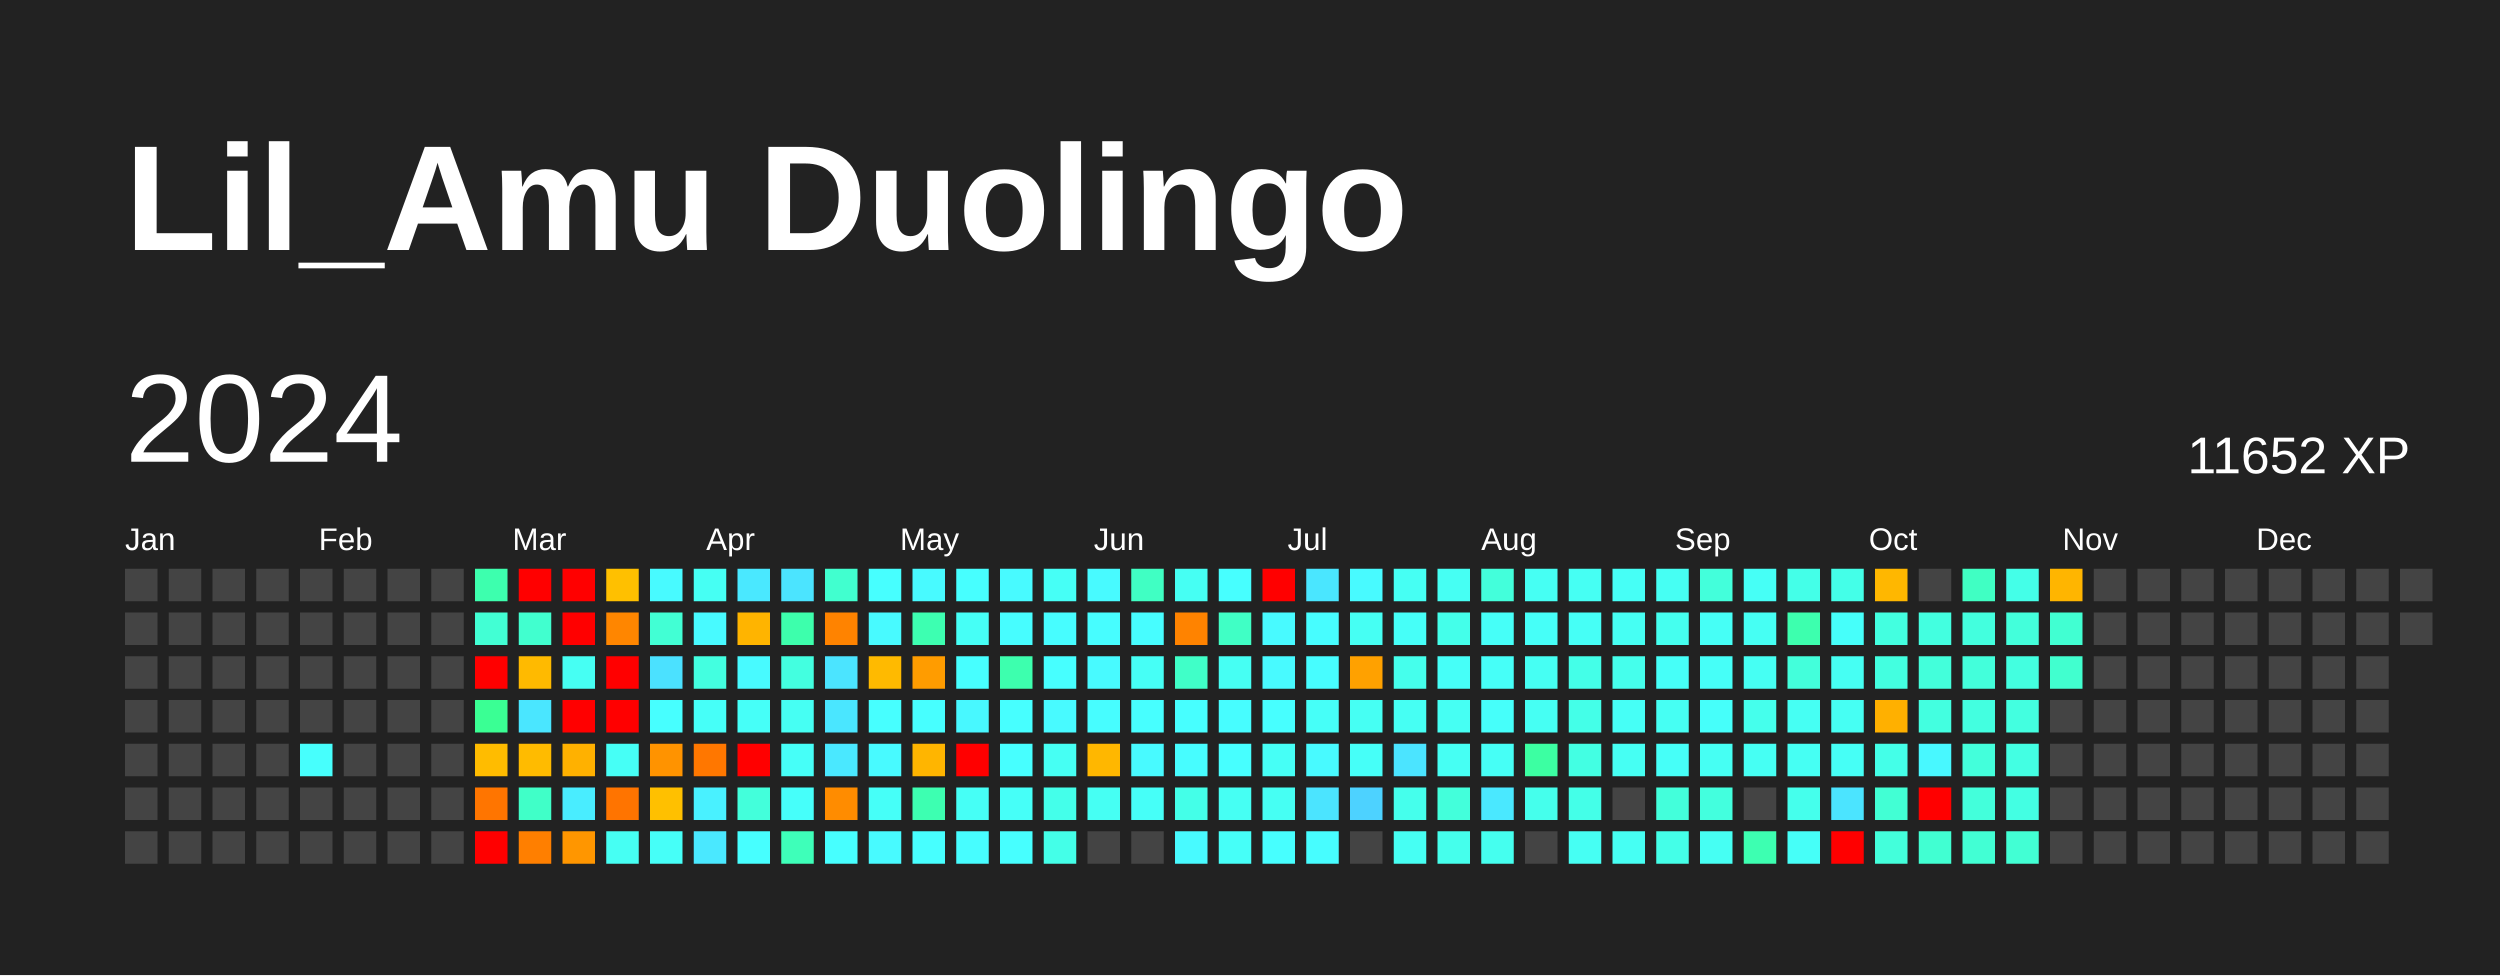
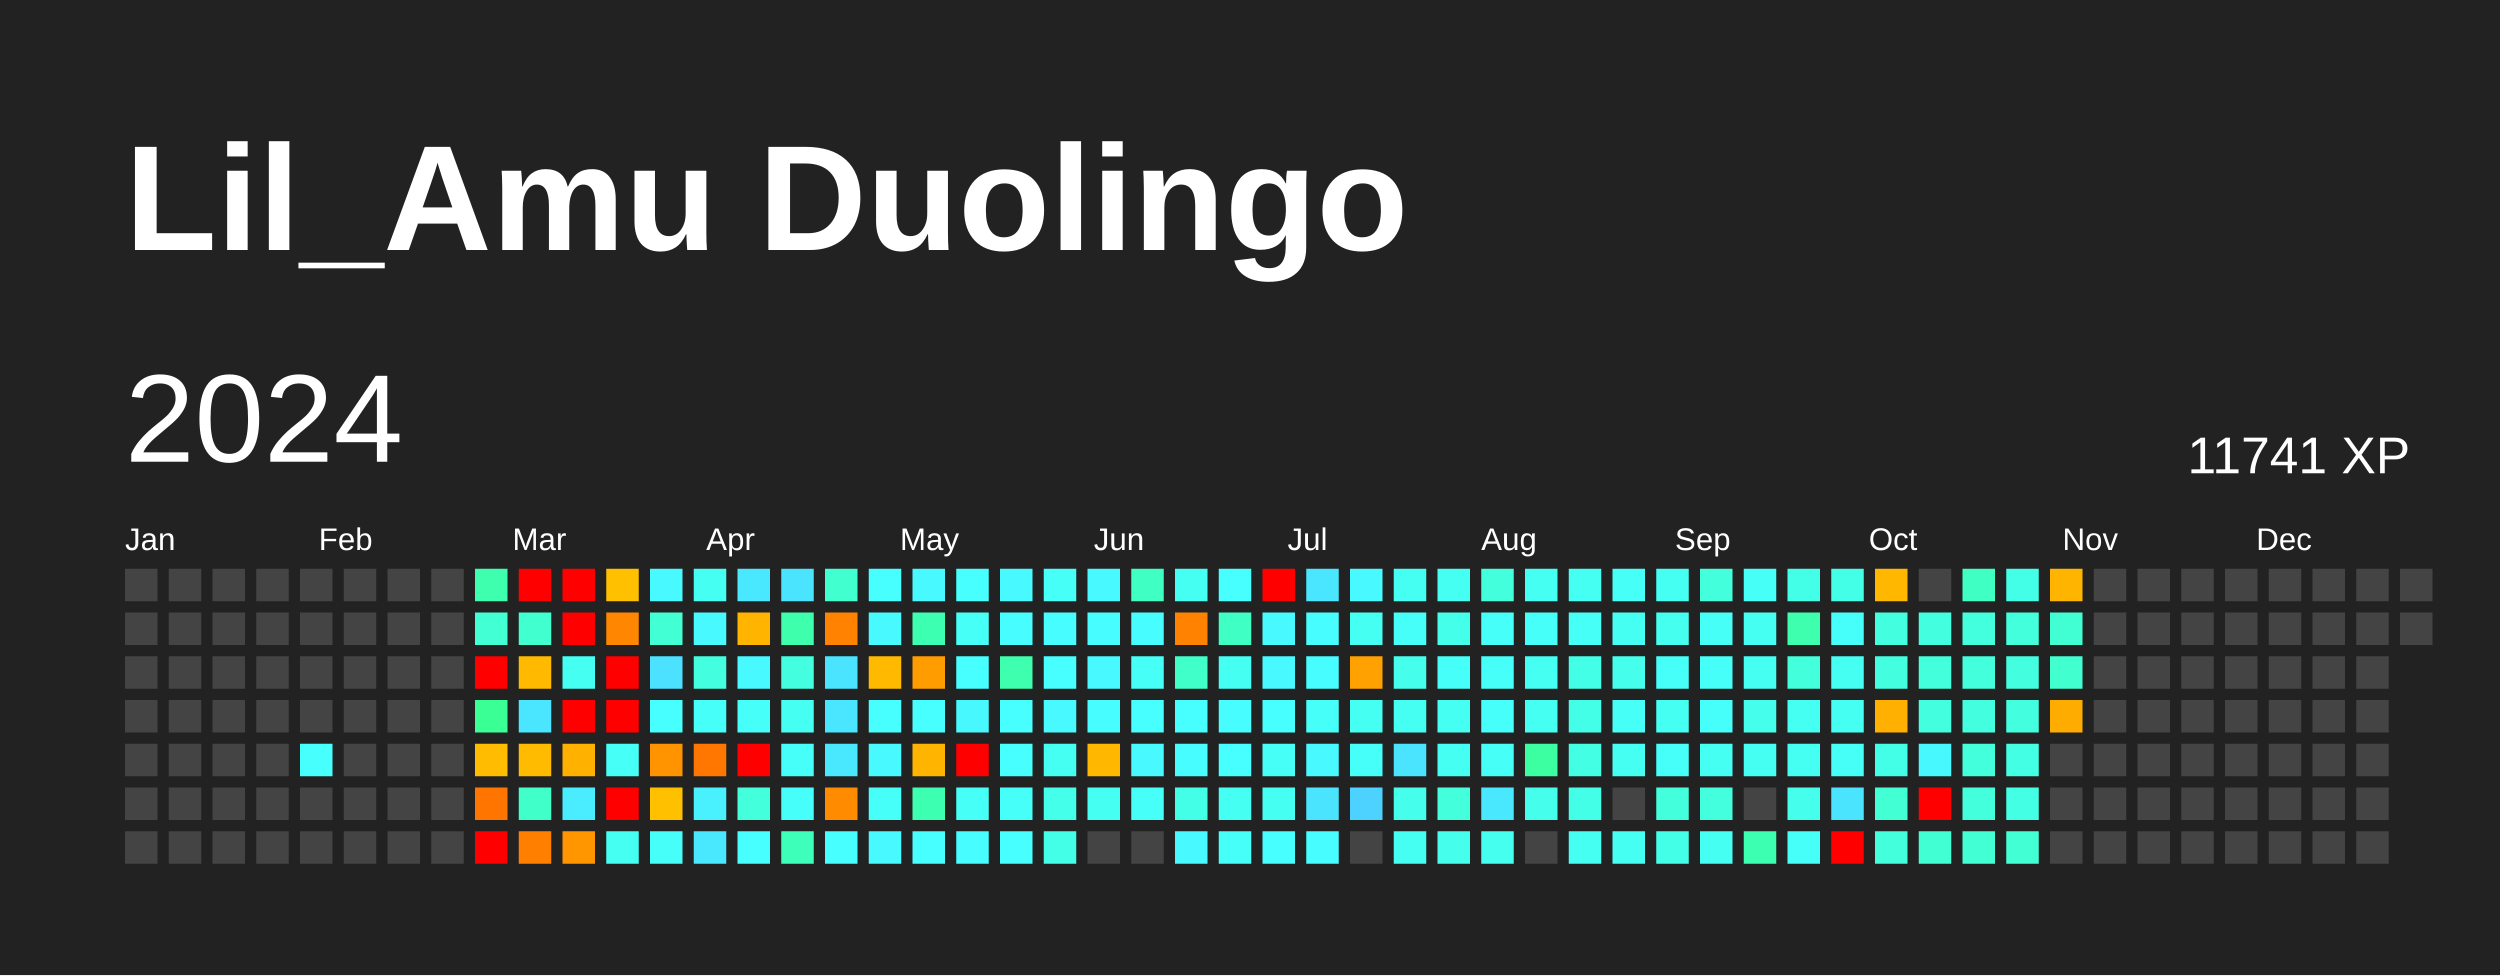
<svg xmlns="http://www.w3.org/2000/svg" baseProfile="full" height="78mm" version="1.1" viewBox="0,0,200,78" width="200mm">
  <defs />
  <rect fill="#222222" height="78" width="200" x="0" y="0" />
  <text fill="#FFFFFF" style="font-size:12px; font-family:Arial; font-weight:bold;" x="10" y="20">Lil_Amu Duolingo</text>
  <text dominant-baseline="hanging" fill="#FFFFFF" style="font-size:10.0px; font-family:Arial;" x="10" y="30">2024</text>
-   <text dominant-baseline="hanging" fill="#FFFFFF" style="font-size:4.125px; font-family:Arial;" x="175" y="35">11652 XP</text>
+   <text dominant-baseline="hanging" fill="#FFFFFF" style="font-size:4.125px; font-family:Arial;" x="175" y="35">11741 XP</text>
  <text fill="#FFFFFF" style="font-size:2.5px; font-family:Arial" x="10.0" y="44">Jan</text>
  <text fill="#FFFFFF" style="font-size:2.5px; font-family:Arial" x="25.5" y="44">Feb</text>
  <text fill="#FFFFFF" style="font-size:2.5px; font-family:Arial" x="41.0" y="44">Mar</text>
  <text fill="#FFFFFF" style="font-size:2.5px; font-family:Arial" x="56.5" y="44">Apr</text>
  <text fill="#FFFFFF" style="font-size:2.5px; font-family:Arial" x="72.0" y="44">May</text>
  <text fill="#FFFFFF" style="font-size:2.5px; font-family:Arial" x="87.5" y="44">Jun</text>
  <text fill="#FFFFFF" style="font-size:2.5px; font-family:Arial" x="103.0" y="44">Jul</text>
  <text fill="#FFFFFF" style="font-size:2.5px; font-family:Arial" x="118.5" y="44">Aug</text>
  <text fill="#FFFFFF" style="font-size:2.5px; font-family:Arial" x="134.0" y="44">Sep</text>
  <text fill="#FFFFFF" style="font-size:2.5px; font-family:Arial" x="149.5" y="44">Oct</text>
  <text fill="#FFFFFF" style="font-size:2.5px; font-family:Arial" x="165.0" y="44">Nov</text>
  <text fill="#FFFFFF" style="font-size:2.5px; font-family:Arial" x="180.5" y="44">Dec</text>
  <rect fill="#444444" height="2.6" width="2.6" x="10.0" y="45.5" />
  <rect fill="#444444" height="2.6" width="2.6" x="10.0" y="49.0" />
  <rect fill="#444444" height="2.6" width="2.6" x="10.0" y="52.5" />
  <rect fill="#444444" height="2.6" width="2.6" x="10.0" y="56.0" />
  <rect fill="#444444" height="2.6" width="2.6" x="10.0" y="59.5" />
  <rect fill="#444444" height="2.6" width="2.6" x="10.0" y="63.0" />
  <rect fill="#444444" height="2.6" width="2.6" x="10.0" y="66.5" />
  <rect fill="#444444" height="2.6" width="2.6" x="13.5" y="45.5" />
  <rect fill="#444444" height="2.6" width="2.6" x="13.5" y="49.0" />
  <rect fill="#444444" height="2.6" width="2.6" x="13.5" y="52.5" />
  <rect fill="#444444" height="2.6" width="2.6" x="13.5" y="56.0" />
  <rect fill="#444444" height="2.6" width="2.6" x="13.5" y="59.5" />
  <rect fill="#444444" height="2.6" width="2.6" x="13.5" y="63.0" />
  <rect fill="#444444" height="2.6" width="2.6" x="13.5" y="66.5" />
  <rect fill="#444444" height="2.6" width="2.6" x="17.0" y="45.5" />
  <rect fill="#444444" height="2.6" width="2.6" x="17.0" y="49.0" />
  <rect fill="#444444" height="2.6" width="2.6" x="17.0" y="52.5" />
  <rect fill="#444444" height="2.6" width="2.6" x="17.0" y="56.0" />
  <rect fill="#444444" height="2.6" width="2.6" x="17.0" y="59.5" />
  <rect fill="#444444" height="2.6" width="2.6" x="17.0" y="63.0" />
  <rect fill="#444444" height="2.6" width="2.6" x="17.0" y="66.5" />
  <rect fill="#444444" height="2.6" width="2.6" x="20.5" y="45.5" />
  <rect fill="#444444" height="2.6" width="2.6" x="20.5" y="49.0" />
  <rect fill="#444444" height="2.6" width="2.6" x="20.5" y="52.5" />
  <rect fill="#444444" height="2.6" width="2.6" x="20.5" y="56.0" />
  <rect fill="#444444" height="2.6" width="2.6" x="20.5" y="59.5" />
  <rect fill="#444444" height="2.6" width="2.6" x="20.5" y="63.0" />
  <rect fill="#444444" height="2.6" width="2.6" x="20.5" y="66.5" />
  <rect fill="#444444" height="2.6" width="2.6" x="24.0" y="45.5" />
  <rect fill="#444444" height="2.6" width="2.6" x="24.0" y="49.0" />
  <rect fill="#444444" height="2.6" width="2.6" x="24.0" y="52.5" />
  <rect fill="#444444" height="2.6" width="2.6" x="24.0" y="56.0" />
  <rect fill="#47fffd" height="2.6" width="2.6" x="24.0" y="59.5" />
  <rect fill="#444444" height="2.6" width="2.6" x="24.0" y="63.0" />
  <rect fill="#444444" height="2.6" width="2.6" x="24.0" y="66.5" />
  <rect fill="#444444" height="2.6" width="2.6" x="27.5" y="45.5" />
  <rect fill="#444444" height="2.6" width="2.6" x="27.5" y="49.0" />
  <rect fill="#444444" height="2.6" width="2.6" x="27.5" y="52.5" />
  <rect fill="#444444" height="2.6" width="2.6" x="27.5" y="56.0" />
  <rect fill="#444444" height="2.6" width="2.6" x="27.5" y="59.5" />
  <rect fill="#444444" height="2.6" width="2.6" x="27.5" y="63.0" />
  <rect fill="#444444" height="2.6" width="2.6" x="27.5" y="66.5" />
  <rect fill="#444444" height="2.6" width="2.6" x="31.0" y="45.5" />
  <rect fill="#444444" height="2.6" width="2.6" x="31.0" y="49.0" />
  <rect fill="#444444" height="2.6" width="2.6" x="31.0" y="52.5" />
  <rect fill="#444444" height="2.6" width="2.6" x="31.0" y="56.0" />
  <rect fill="#444444" height="2.6" width="2.6" x="31.0" y="59.5" />
  <rect fill="#444444" height="2.6" width="2.6" x="31.0" y="63.0" />
  <rect fill="#444444" height="2.6" width="2.6" x="31.0" y="66.5" />
  <rect fill="#444444" height="2.6" width="2.6" x="34.5" y="45.5" />
  <rect fill="#444444" height="2.6" width="2.6" x="34.5" y="49.0" />
  <rect fill="#444444" height="2.6" width="2.6" x="34.5" y="52.5" />
  <rect fill="#444444" height="2.6" width="2.6" x="34.5" y="56.0" />
  <rect fill="#444444" height="2.6" width="2.6" x="34.5" y="59.5" />
  <rect fill="#444444" height="2.6" width="2.6" x="34.5" y="63.0" />
  <rect fill="#444444" height="2.6" width="2.6" x="34.5" y="66.5" />
  <rect fill="#3dffae" height="2.6" width="2.6" x="38.0" y="45.5" />
  <rect fill="#42ffd4" height="2.6" width="2.6" x="38.0" y="49.0" />
  <rect fill="red" height="2.6" width="2.6" x="38.0" y="52.5" />
  <rect fill="#3aff94" height="2.6" width="2.6" x="38.0" y="56.0" />
  <rect fill="#ffbc00" height="2.6" width="2.6" x="38.0" y="59.5" />
  <rect fill="#ff7500" height="2.6" width="2.6" x="38.0" y="63.0" />
  <rect fill="red" height="2.6" width="2.6" x="38.0" y="66.5" />
  <rect fill="red" height="2.6" width="2.6" x="41.5" y="45.5" />
  <rect fill="#41ffcf" height="2.6" width="2.6" x="41.5" y="49.0" />
  <rect fill="#ffba00" height="2.6" width="2.6" x="41.5" y="52.5" />
  <rect fill="#4ae6ff" height="2.6" width="2.6" x="41.5" y="56.0" />
  <rect fill="#ffbb00" height="2.6" width="2.6" x="41.5" y="59.5" />
  <rect fill="#40ffc8" height="2.6" width="2.6" x="41.5" y="63.0" />
  <rect fill="#ff7f00" height="2.6" width="2.6" x="41.5" y="66.5" />
  <rect fill="red" height="2.6" width="2.6" x="45.0" y="45.5" />
  <rect fill="red" height="2.6" width="2.6" x="45.0" y="49.0" />
  <rect fill="#46fff3" height="2.6" width="2.6" x="45.0" y="52.5" />
  <rect fill="red" height="2.6" width="2.6" x="45.0" y="56.0" />
  <rect fill="#ffb100" height="2.6" width="2.6" x="45.0" y="59.5" />
  <rect fill="#49edff" height="2.6" width="2.6" x="45.0" y="63.0" />
  <rect fill="#ff9600" height="2.6" width="2.6" x="45.0" y="66.5" />
  <rect fill="#ffc000" height="2.6" width="2.6" x="48.5" y="45.5" />
  <rect fill="#ff8600" height="2.6" width="2.6" x="48.5" y="49.0" />
  <rect fill="red" height="2.6" width="2.6" x="48.5" y="52.5" />
  <rect fill="red" height="2.6" width="2.6" x="48.5" y="56.0" />
  <rect fill="#46fff6" height="2.6" width="2.6" x="48.5" y="59.5" />
-   <rect fill="#ff7400" height="2.6" width="2.6" x="48.5" y="63.0" />
+   <rect fill="red" height="2.6" width="2.6" x="48.5" y="63.0" />
  <rect fill="#46fff3" height="2.6" width="2.6" x="48.5" y="66.5" />
  <rect fill="#48faff" height="2.6" width="2.6" x="52.0" y="45.5" />
  <rect fill="#42ffd4" height="2.6" width="2.6" x="52.0" y="49.0" />
  <rect fill="#4be1ff" height="2.6" width="2.6" x="52.0" y="52.5" />
  <rect fill="#47ffff" height="2.6" width="2.6" x="52.0" y="56.0" />
  <rect fill="#ff9300" height="2.6" width="2.6" x="52.0" y="59.5" />
  <rect fill="#ffc000" height="2.6" width="2.6" x="52.0" y="63.0" />
  <rect fill="#46fff8" height="2.6" width="2.6" x="52.0" y="66.5" />
  <rect fill="#46fff3" height="2.6" width="2.6" x="55.5" y="45.5" />
  <rect fill="#48faff" height="2.6" width="2.6" x="55.5" y="49.0" />
  <rect fill="#43ffe0" height="2.6" width="2.6" x="55.5" y="52.5" />
  <rect fill="#46fff8" height="2.6" width="2.6" x="55.5" y="56.0" />
  <rect fill="#ff7700" height="2.6" width="2.6" x="55.5" y="59.5" />
  <rect fill="#49f1ff" height="2.6" width="2.6" x="55.5" y="63.0" />
  <rect fill="#4ae8ff" height="2.6" width="2.6" x="55.5" y="66.5" />
  <rect fill="#4ae8ff" height="2.6" width="2.6" x="59.0" y="45.5" />
  <rect fill="#ffb400" height="2.6" width="2.6" x="59.0" y="49.0" />
  <rect fill="#48faff" height="2.6" width="2.6" x="59.0" y="52.5" />
  <rect fill="#46fff8" height="2.6" width="2.6" x="59.0" y="56.0" />
  <rect fill="red" height="2.6" width="2.6" x="59.0" y="59.5" />
  <rect fill="#43ffdb" height="2.6" width="2.6" x="59.0" y="63.0" />
  <rect fill="#47ffff" height="2.6" width="2.6" x="59.0" y="66.5" />
  <rect fill="#4be4ff" height="2.6" width="2.6" x="62.5" y="45.5" />
  <rect fill="#3dffac" height="2.6" width="2.6" x="62.5" y="49.0" />
  <rect fill="#43ffe0" height="2.6" width="2.6" x="62.5" y="52.5" />
  <rect fill="#46fff3" height="2.6" width="2.6" x="62.5" y="56.0" />
  <rect fill="#46fff8" height="2.6" width="2.6" x="62.5" y="59.5" />
  <rect fill="#46fffa" height="2.6" width="2.6" x="62.5" y="63.0" />
  <rect fill="#3effb9" height="2.6" width="2.6" x="62.5" y="66.5" />
  <rect fill="#41ffcf" height="2.6" width="2.6" x="66.0" y="45.5" />
  <rect fill="#ff8300" height="2.6" width="2.6" x="66.0" y="49.0" />
  <rect fill="#4be4ff" height="2.6" width="2.6" x="66.0" y="52.5" />
  <rect fill="#4ae6ff" height="2.6" width="2.6" x="66.0" y="56.0" />
  <rect fill="#4ae8ff" height="2.6" width="2.6" x="66.0" y="59.5" />
  <rect fill="#ff8c00" height="2.6" width="2.6" x="66.0" y="63.0" />
  <rect fill="#47ffff" height="2.6" width="2.6" x="66.0" y="66.5" />
  <rect fill="#47ffff" height="2.6" width="2.6" x="69.5" y="45.5" />
  <rect fill="#48faff" height="2.6" width="2.6" x="69.5" y="49.0" />
  <rect fill="#ffba00" height="2.6" width="2.6" x="69.5" y="52.5" />
  <rect fill="#47ffff" height="2.6" width="2.6" x="69.5" y="56.0" />
  <rect fill="#48faff" height="2.6" width="2.6" x="69.5" y="59.5" />
  <rect fill="#46fff8" height="2.6" width="2.6" x="69.5" y="63.0" />
  <rect fill="#48faff" height="2.6" width="2.6" x="69.5" y="66.5" />
  <rect fill="#48faff" height="2.6" width="2.6" x="73.0" y="45.5" />
  <rect fill="#3dffb1" height="2.6" width="2.6" x="73.0" y="49.0" />
  <rect fill="#ff9c00" height="2.6" width="2.6" x="73.0" y="52.5" />
  <rect fill="#47ffff" height="2.6" width="2.6" x="73.0" y="56.0" />
  <rect fill="#ffb500" height="2.6" width="2.6" x="73.0" y="59.5" />
  <rect fill="#3dffb1" height="2.6" width="2.6" x="73.0" y="63.0" />
  <rect fill="#47ffff" height="2.6" width="2.6" x="73.0" y="66.5" />
  <rect fill="#47ffff" height="2.6" width="2.6" x="76.5" y="45.5" />
  <rect fill="#46fff6" height="2.6" width="2.6" x="76.5" y="49.0" />
  <rect fill="#47ffff" height="2.6" width="2.6" x="76.5" y="52.5" />
  <rect fill="#48f8ff" height="2.6" width="2.6" x="76.5" y="56.0" />
  <rect fill="red" height="2.6" width="2.6" x="76.5" y="59.5" />
  <rect fill="#46fff6" height="2.6" width="2.6" x="76.5" y="63.0" />
  <rect fill="#47fdff" height="2.6" width="2.6" x="76.5" y="66.5" />
  <rect fill="#48faff" height="2.6" width="2.6" x="80.0" y="45.5" />
  <rect fill="#47fdff" height="2.6" width="2.6" x="80.0" y="49.0" />
  <rect fill="#3dffae" height="2.6" width="2.6" x="80.0" y="52.5" />
  <rect fill="#47ffff" height="2.6" width="2.6" x="80.0" y="56.0" />
  <rect fill="#47ffff" height="2.6" width="2.6" x="80.0" y="59.5" />
  <rect fill="#46fff8" height="2.6" width="2.6" x="80.0" y="63.0" />
  <rect fill="#47ffff" height="2.6" width="2.6" x="80.0" y="66.5" />
  <rect fill="#46fff6" height="2.6" width="2.6" x="83.5" y="45.5" />
  <rect fill="#47fdff" height="2.6" width="2.6" x="83.5" y="49.0" />
  <rect fill="#47ffff" height="2.6" width="2.6" x="83.5" y="52.5" />
  <rect fill="#48faff" height="2.6" width="2.6" x="83.5" y="56.0" />
  <rect fill="#46fff3" height="2.6" width="2.6" x="83.5" y="59.5" />
  <rect fill="#44ffea" height="2.6" width="2.6" x="83.5" y="63.0" />
  <rect fill="#44ffe8" height="2.6" width="2.6" x="83.5" y="66.5" />
  <rect fill="#48faff" height="2.6" width="2.6" x="87.0" y="45.5" />
  <rect fill="#47fdff" height="2.6" width="2.6" x="87.0" y="49.0" />
  <rect fill="#48faff" height="2.6" width="2.6" x="87.0" y="52.5" />
  <rect fill="#47fdff" height="2.6" width="2.6" x="87.0" y="56.0" />
  <rect fill="#ffb700" height="2.6" width="2.6" x="87.0" y="59.5" />
  <rect fill="#46fff3" height="2.6" width="2.6" x="87.0" y="63.0" />
  <rect fill="#444444" height="2.6" width="2.6" x="87.0" y="66.5" />
  <rect fill="#40ffc3" height="2.6" width="2.6" x="90.5" y="45.5" />
  <rect fill="#47fdff" height="2.6" width="2.6" x="90.5" y="49.0" />
  <rect fill="#46fff6" height="2.6" width="2.6" x="90.5" y="52.5" />
  <rect fill="#47ffff" height="2.6" width="2.6" x="90.5" y="56.0" />
  <rect fill="#48faff" height="2.6" width="2.6" x="90.5" y="59.5" />
  <rect fill="#46fff8" height="2.6" width="2.6" x="90.5" y="63.0" />
  <rect fill="#444444" height="2.6" width="2.6" x="90.5" y="66.5" />
  <rect fill="#46fff3" height="2.6" width="2.6" x="94.0" y="45.5" />
  <rect fill="#ff8300" height="2.6" width="2.6" x="94.0" y="49.0" />
  <rect fill="#40ffc8" height="2.6" width="2.6" x="94.0" y="52.5" />
  <rect fill="#47ffff" height="2.6" width="2.6" x="94.0" y="56.0" />
  <rect fill="#47fdff" height="2.6" width="2.6" x="94.0" y="59.5" />
  <rect fill="#44ffe8" height="2.6" width="2.6" x="94.0" y="63.0" />
  <rect fill="#48faff" height="2.6" width="2.6" x="94.0" y="66.5" />
  <rect fill="#47ffff" height="2.6" width="2.6" x="97.5" y="45.5" />
  <rect fill="#40ffc5" height="2.6" width="2.6" x="97.5" y="49.0" />
  <rect fill="#46fff3" height="2.6" width="2.6" x="97.5" y="52.5" />
  <rect fill="#47fdff" height="2.6" width="2.6" x="97.5" y="56.0" />
  <rect fill="#47ffff" height="2.6" width="2.6" x="97.5" y="59.5" />
  <rect fill="#46fff3" height="2.6" width="2.6" x="97.5" y="63.0" />
  <rect fill="#46fff8" height="2.6" width="2.6" x="97.5" y="66.5" />
  <rect fill="red" height="2.6" width="2.6" x="101.0" y="45.5" />
  <rect fill="#48faff" height="2.6" width="2.6" x="101.0" y="49.0" />
  <rect fill="#48faff" height="2.6" width="2.6" x="101.0" y="52.5" />
  <rect fill="#47ffff" height="2.6" width="2.6" x="101.0" y="56.0" />
  <rect fill="#46fff6" height="2.6" width="2.6" x="101.0" y="59.5" />
  <rect fill="#46fff3" height="2.6" width="2.6" x="101.0" y="63.0" />
  <rect fill="#47ffff" height="2.6" width="2.6" x="101.0" y="66.5" />
  <rect fill="#4ae6ff" height="2.6" width="2.6" x="104.5" y="45.5" />
  <rect fill="#47fdff" height="2.6" width="2.6" x="104.5" y="49.0" />
  <rect fill="#47fdff" height="2.6" width="2.6" x="104.5" y="52.5" />
  <rect fill="#46fff8" height="2.6" width="2.6" x="104.5" y="56.0" />
  <rect fill="#48faff" height="2.6" width="2.6" x="104.5" y="59.5" />
  <rect fill="#4be4ff" height="2.6" width="2.6" x="104.5" y="63.0" />
  <rect fill="#47fdff" height="2.6" width="2.6" x="104.5" y="66.5" />
  <rect fill="#48faff" height="2.6" width="2.6" x="108.0" y="45.5" />
  <rect fill="#46fff3" height="2.6" width="2.6" x="108.0" y="49.0" />
  <rect fill="#ffa100" height="2.6" width="2.6" x="108.0" y="52.5" />
  <rect fill="#46fff3" height="2.6" width="2.6" x="108.0" y="56.0" />
  <rect fill="#46fff8" height="2.6" width="2.6" x="108.0" y="59.5" />
  <rect fill="#4dd2ff" height="2.6" width="2.6" x="108.0" y="63.0" />
  <rect fill="#444444" height="2.6" width="2.6" x="108.0" y="66.5" />
  <rect fill="#46fff3" height="2.6" width="2.6" x="111.5" y="45.5" />
  <rect fill="#46fff8" height="2.6" width="2.6" x="111.5" y="49.0" />
  <rect fill="#45ffec" height="2.6" width="2.6" x="111.5" y="52.5" />
  <rect fill="#46fff3" height="2.6" width="2.6" x="111.5" y="56.0" />
  <rect fill="#4be4ff" height="2.6" width="2.6" x="111.5" y="59.5" />
  <rect fill="#45ffec" height="2.6" width="2.6" x="111.5" y="63.0" />
  <rect fill="#46fff3" height="2.6" width="2.6" x="111.5" y="66.5" />
  <rect fill="#46fff3" height="2.6" width="2.6" x="115.0" y="45.5" />
  <rect fill="#44ffea" height="2.6" width="2.6" x="115.0" y="49.0" />
  <rect fill="#46fff8" height="2.6" width="2.6" x="115.0" y="52.5" />
  <rect fill="#46fff3" height="2.6" width="2.6" x="115.0" y="56.0" />
  <rect fill="#46fff3" height="2.6" width="2.6" x="115.0" y="59.5" />
  <rect fill="#43ffdb" height="2.6" width="2.6" x="115.0" y="63.0" />
  <rect fill="#45ffec" height="2.6" width="2.6" x="115.0" y="66.5" />
  <rect fill="#43ffdb" height="2.6" width="2.6" x="118.5" y="45.5" />
  <rect fill="#46fff8" height="2.6" width="2.6" x="118.5" y="49.0" />
  <rect fill="#46fff8" height="2.6" width="2.6" x="118.5" y="52.5" />
  <rect fill="#46fffa" height="2.6" width="2.6" x="118.5" y="56.0" />
  <rect fill="#46fff6" height="2.6" width="2.6" x="118.5" y="59.5" />
  <rect fill="#4ae8ff" height="2.6" width="2.6" x="118.5" y="63.0" />
  <rect fill="#45ffef" height="2.6" width="2.6" x="118.5" y="66.5" />
  <rect fill="#46fff3" height="2.6" width="2.6" x="122.0" y="45.5" />
  <rect fill="#46fff8" height="2.6" width="2.6" x="122.0" y="49.0" />
  <rect fill="#46fff3" height="2.6" width="2.6" x="122.0" y="52.5" />
  <rect fill="#46fff3" height="2.6" width="2.6" x="122.0" y="56.0" />
  <rect fill="#3cffa2" height="2.6" width="2.6" x="122.0" y="59.5" />
  <rect fill="#45ffec" height="2.6" width="2.6" x="122.0" y="63.0" />
  <rect fill="#444444" height="2.6" width="2.6" x="122.0" y="66.5" />
  <rect fill="#46fff3" height="2.6" width="2.6" x="125.5" y="45.5" />
  <rect fill="#46fff6" height="2.6" width="2.6" x="125.5" y="49.0" />
  <rect fill="#44ffe8" height="2.6" width="2.6" x="125.5" y="52.5" />
  <rect fill="#44ffe8" height="2.6" width="2.6" x="125.5" y="56.0" />
  <rect fill="#43ffe3" height="2.6" width="2.6" x="125.5" y="59.5" />
  <rect fill="#44ffe8" height="2.6" width="2.6" x="125.5" y="63.0" />
  <rect fill="#46fff3" height="2.6" width="2.6" x="125.5" y="66.5" />
  <rect fill="#46fff6" height="2.6" width="2.6" x="129.0" y="45.5" />
  <rect fill="#46fff3" height="2.6" width="2.6" x="129.0" y="49.0" />
  <rect fill="#45ffec" height="2.6" width="2.6" x="129.0" y="52.5" />
  <rect fill="#46fff6" height="2.6" width="2.6" x="129.0" y="56.0" />
  <rect fill="#46fff3" height="2.6" width="2.6" x="129.0" y="59.5" />
  <rect fill="#444444" height="2.6" width="2.6" x="129.0" y="63.0" />
  <rect fill="#46fff3" height="2.6" width="2.6" x="129.0" y="66.5" />
  <rect fill="#46fff3" height="2.6" width="2.6" x="132.5" y="45.5" />
  <rect fill="#45ffef" height="2.6" width="2.6" x="132.5" y="49.0" />
  <rect fill="#46fff8" height="2.6" width="2.6" x="132.5" y="52.5" />
  <rect fill="#46fff3" height="2.6" width="2.6" x="132.5" y="56.0" />
  <rect fill="#46fff8" height="2.6" width="2.6" x="132.5" y="59.5" />
  <rect fill="#43ffdb" height="2.6" width="2.6" x="132.5" y="63.0" />
  <rect fill="#44ffe8" height="2.6" width="2.6" x="132.5" y="66.5" />
  <rect fill="#43ffdb" height="2.6" width="2.6" x="136.0" y="45.5" />
  <rect fill="#46fff6" height="2.6" width="2.6" x="136.0" y="49.0" />
  <rect fill="#46fff8" height="2.6" width="2.6" x="136.0" y="52.5" />
  <rect fill="#46fffa" height="2.6" width="2.6" x="136.0" y="56.0" />
  <rect fill="#46fff3" height="2.6" width="2.6" x="136.0" y="59.5" />
  <rect fill="#43ffde" height="2.6" width="2.6" x="136.0" y="63.0" />
  <rect fill="#46fff3" height="2.6" width="2.6" x="136.0" y="66.5" />
  <rect fill="#46fff6" height="2.6" width="2.6" x="139.5" y="45.5" />
  <rect fill="#46fff3" height="2.6" width="2.6" x="139.5" y="49.0" />
  <rect fill="#46fff3" height="2.6" width="2.6" x="139.5" y="52.5" />
  <rect fill="#45ffec" height="2.6" width="2.6" x="139.5" y="56.0" />
  <rect fill="#46fff3" height="2.6" width="2.6" x="139.5" y="59.5" />
  <rect fill="#444444" height="2.6" width="2.6" x="139.5" y="63.0" />
  <rect fill="#3dffb1" height="2.6" width="2.6" x="139.5" y="66.5" />
  <rect fill="#44ffe8" height="2.6" width="2.6" x="143.0" y="45.5" />
  <rect fill="#3dffae" height="2.6" width="2.6" x="143.0" y="49.0" />
  <rect fill="#43ffdb" height="2.6" width="2.6" x="143.0" y="52.5" />
  <rect fill="#46fff3" height="2.6" width="2.6" x="143.0" y="56.0" />
  <rect fill="#46fff3" height="2.6" width="2.6" x="143.0" y="59.5" />
  <rect fill="#45ffec" height="2.6" width="2.6" x="143.0" y="63.0" />
  <rect fill="#46fff8" height="2.6" width="2.6" x="143.0" y="66.5" />
  <rect fill="#44ffe8" height="2.6" width="2.6" x="146.5" y="45.5" />
  <rect fill="#46fffa" height="2.6" width="2.6" x="146.5" y="49.0" />
  <rect fill="#46fff3" height="2.6" width="2.6" x="146.5" y="52.5" />
  <rect fill="#46fff3" height="2.6" width="2.6" x="146.5" y="56.0" />
  <rect fill="#46fff6" height="2.6" width="2.6" x="146.5" y="59.5" />
  <rect fill="#4be4ff" height="2.6" width="2.6" x="146.5" y="63.0" />
  <rect fill="red" height="2.6" width="2.6" x="146.5" y="66.5" />
  <rect fill="#ffb700" height="2.6" width="2.6" x="150.0" y="45.5" />
  <rect fill="#43ffe0" height="2.6" width="2.6" x="150.0" y="49.0" />
  <rect fill="#43ffe0" height="2.6" width="2.6" x="150.0" y="52.5" />
  <rect fill="#ffb000" height="2.6" width="2.6" x="150.0" y="56.0" />
  <rect fill="#44ffe8" height="2.6" width="2.6" x="150.0" y="59.5" />
  <rect fill="#42ffd4" height="2.6" width="2.6" x="150.0" y="63.0" />
  <rect fill="#43ffdb" height="2.6" width="2.6" x="150.0" y="66.5" />
  <rect fill="#444444" height="2.6" width="2.6" x="153.5" y="45.5" />
  <rect fill="#43ffe0" height="2.6" width="2.6" x="153.5" y="49.0" />
  <rect fill="#43ffdb" height="2.6" width="2.6" x="153.5" y="52.5" />
  <rect fill="#43ffe0" height="2.6" width="2.6" x="153.5" y="56.0" />
  <rect fill="#48f8ff" height="2.6" width="2.6" x="153.5" y="59.5" />
  <rect fill="red" height="2.6" width="2.6" x="153.5" y="63.0" />
  <rect fill="#41ffd2" height="2.6" width="2.6" x="153.5" y="66.5" />
  <rect fill="#40ffc3" height="2.6" width="2.6" x="157.0" y="45.5" />
  <rect fill="#43ffde" height="2.6" width="2.6" x="157.0" y="49.0" />
  <rect fill="#43ffdb" height="2.6" width="2.6" x="157.0" y="52.5" />
  <rect fill="#43ffe0" height="2.6" width="2.6" x="157.0" y="56.0" />
  <rect fill="#43ffdb" height="2.6" width="2.6" x="157.0" y="59.5" />
  <rect fill="#43ffdb" height="2.6" width="2.6" x="157.0" y="63.0" />
  <rect fill="#42ffd4" height="2.6" width="2.6" x="157.0" y="66.5" />
  <rect fill="#44ffe8" height="2.6" width="2.6" x="160.5" y="45.5" />
  <rect fill="#43ffdb" height="2.6" width="2.6" x="160.5" y="49.0" />
  <rect fill="#43ffe0" height="2.6" width="2.6" x="160.5" y="52.5" />
  <rect fill="#43ffe0" height="2.6" width="2.6" x="160.5" y="56.0" />
  <rect fill="#43ffe3" height="2.6" width="2.6" x="160.5" y="59.5" />
  <rect fill="#43ffe3" height="2.6" width="2.6" x="160.5" y="63.0" />
  <rect fill="#42ffd4" height="2.6" width="2.6" x="160.5" y="66.5" />
  <rect fill="#ffb500" height="2.6" width="2.6" x="164.0" y="45.5" />
  <rect fill="#41ffd2" height="2.6" width="2.6" x="164.0" y="49.0" />
  <rect fill="#41ffcf" height="2.6" width="2.6" x="164.0" y="52.5" />
-   <rect fill="#444444" height="2.6" width="2.6" x="164.0" y="56.0" />
+   <rect fill="#ffac00" height="2.6" width="2.6" x="164.0" y="56.0" />
  <rect fill="#444444" height="2.6" width="2.6" x="164.0" y="59.5" />
  <rect fill="#444444" height="2.6" width="2.6" x="164.0" y="63.0" />
  <rect fill="#444444" height="2.6" width="2.6" x="164.0" y="66.5" />
  <rect fill="#444444" height="2.6" width="2.6" x="167.5" y="45.5" />
  <rect fill="#444444" height="2.6" width="2.6" x="167.5" y="49.0" />
  <rect fill="#444444" height="2.6" width="2.6" x="167.5" y="52.5" />
  <rect fill="#444444" height="2.6" width="2.6" x="167.5" y="56.0" />
  <rect fill="#444444" height="2.6" width="2.6" x="167.5" y="59.5" />
  <rect fill="#444444" height="2.6" width="2.6" x="167.5" y="63.0" />
  <rect fill="#444444" height="2.6" width="2.6" x="167.5" y="66.5" />
  <rect fill="#444444" height="2.6" width="2.6" x="171.0" y="45.5" />
  <rect fill="#444444" height="2.6" width="2.6" x="171.0" y="49.0" />
  <rect fill="#444444" height="2.6" width="2.6" x="171.0" y="52.5" />
  <rect fill="#444444" height="2.6" width="2.6" x="171.0" y="56.0" />
  <rect fill="#444444" height="2.6" width="2.6" x="171.0" y="59.5" />
  <rect fill="#444444" height="2.6" width="2.6" x="171.0" y="63.0" />
  <rect fill="#444444" height="2.6" width="2.6" x="171.0" y="66.5" />
  <rect fill="#444444" height="2.6" width="2.6" x="174.5" y="45.5" />
  <rect fill="#444444" height="2.6" width="2.6" x="174.5" y="49.0" />
  <rect fill="#444444" height="2.6" width="2.6" x="174.5" y="52.5" />
  <rect fill="#444444" height="2.6" width="2.6" x="174.5" y="56.0" />
  <rect fill="#444444" height="2.6" width="2.6" x="174.5" y="59.5" />
  <rect fill="#444444" height="2.6" width="2.6" x="174.5" y="63.0" />
  <rect fill="#444444" height="2.6" width="2.6" x="174.5" y="66.5" />
  <rect fill="#444444" height="2.6" width="2.6" x="178.0" y="45.5" />
  <rect fill="#444444" height="2.6" width="2.6" x="178.0" y="49.0" />
  <rect fill="#444444" height="2.6" width="2.6" x="178.0" y="52.5" />
  <rect fill="#444444" height="2.6" width="2.6" x="178.0" y="56.0" />
  <rect fill="#444444" height="2.6" width="2.6" x="178.0" y="59.5" />
  <rect fill="#444444" height="2.6" width="2.6" x="178.0" y="63.0" />
  <rect fill="#444444" height="2.6" width="2.6" x="178.0" y="66.5" />
  <rect fill="#444444" height="2.6" width="2.6" x="181.5" y="45.5" />
  <rect fill="#444444" height="2.6" width="2.6" x="181.5" y="49.0" />
  <rect fill="#444444" height="2.6" width="2.6" x="181.5" y="52.5" />
  <rect fill="#444444" height="2.6" width="2.6" x="181.5" y="56.0" />
  <rect fill="#444444" height="2.6" width="2.6" x="181.5" y="59.5" />
  <rect fill="#444444" height="2.6" width="2.6" x="181.5" y="63.0" />
  <rect fill="#444444" height="2.6" width="2.6" x="181.5" y="66.5" />
  <rect fill="#444444" height="2.6" width="2.6" x="185.0" y="45.5" />
  <rect fill="#444444" height="2.6" width="2.6" x="185.0" y="49.0" />
  <rect fill="#444444" height="2.6" width="2.6" x="185.0" y="52.5" />
  <rect fill="#444444" height="2.6" width="2.6" x="185.0" y="56.0" />
  <rect fill="#444444" height="2.6" width="2.6" x="185.0" y="59.5" />
  <rect fill="#444444" height="2.6" width="2.6" x="185.0" y="63.0" />
  <rect fill="#444444" height="2.6" width="2.6" x="185.0" y="66.5" />
  <rect fill="#444444" height="2.6" width="2.6" x="188.5" y="45.5" />
  <rect fill="#444444" height="2.6" width="2.6" x="188.5" y="49.0" />
  <rect fill="#444444" height="2.6" width="2.6" x="188.5" y="52.5" />
  <rect fill="#444444" height="2.6" width="2.6" x="188.5" y="56.0" />
  <rect fill="#444444" height="2.6" width="2.6" x="188.5" y="59.5" />
  <rect fill="#444444" height="2.6" width="2.6" x="188.5" y="63.0" />
  <rect fill="#444444" height="2.6" width="2.6" x="188.5" y="66.5" />
  <rect fill="#444444" height="2.6" width="2.6" x="192.0" y="45.5" />
  <rect fill="#444444" height="2.6" width="2.6" x="192.0" y="49.0" />
</svg>
